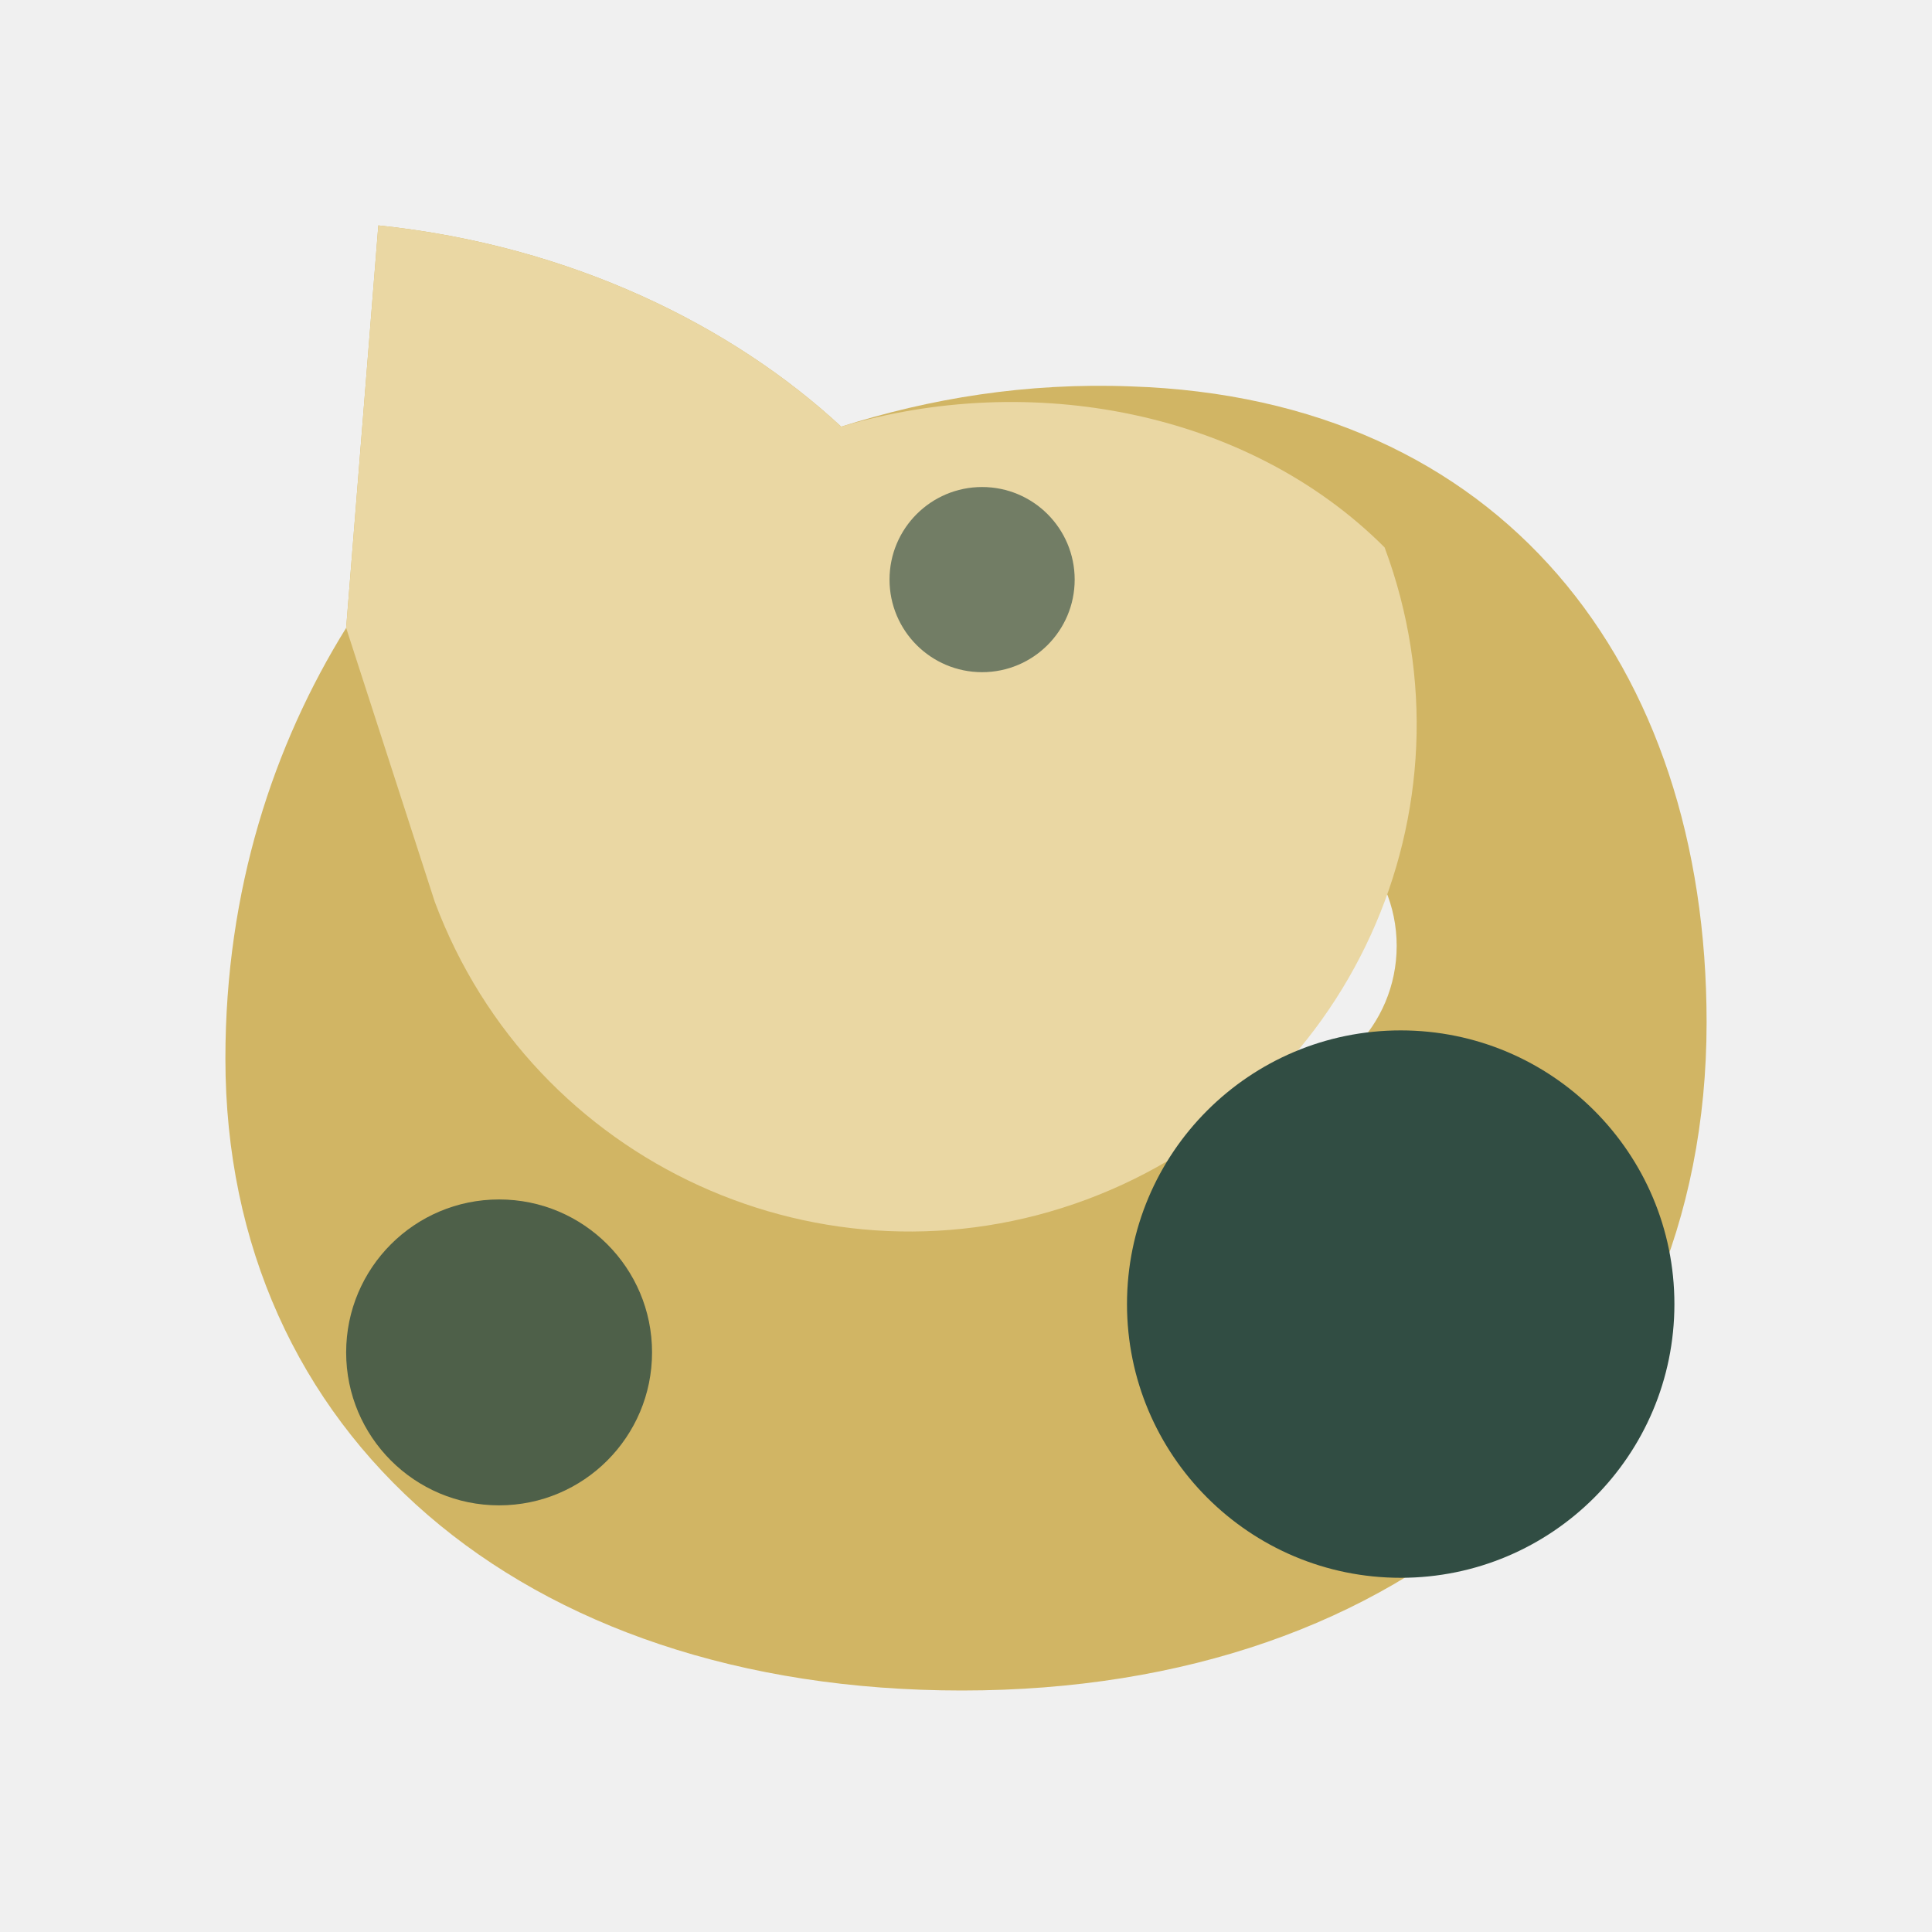
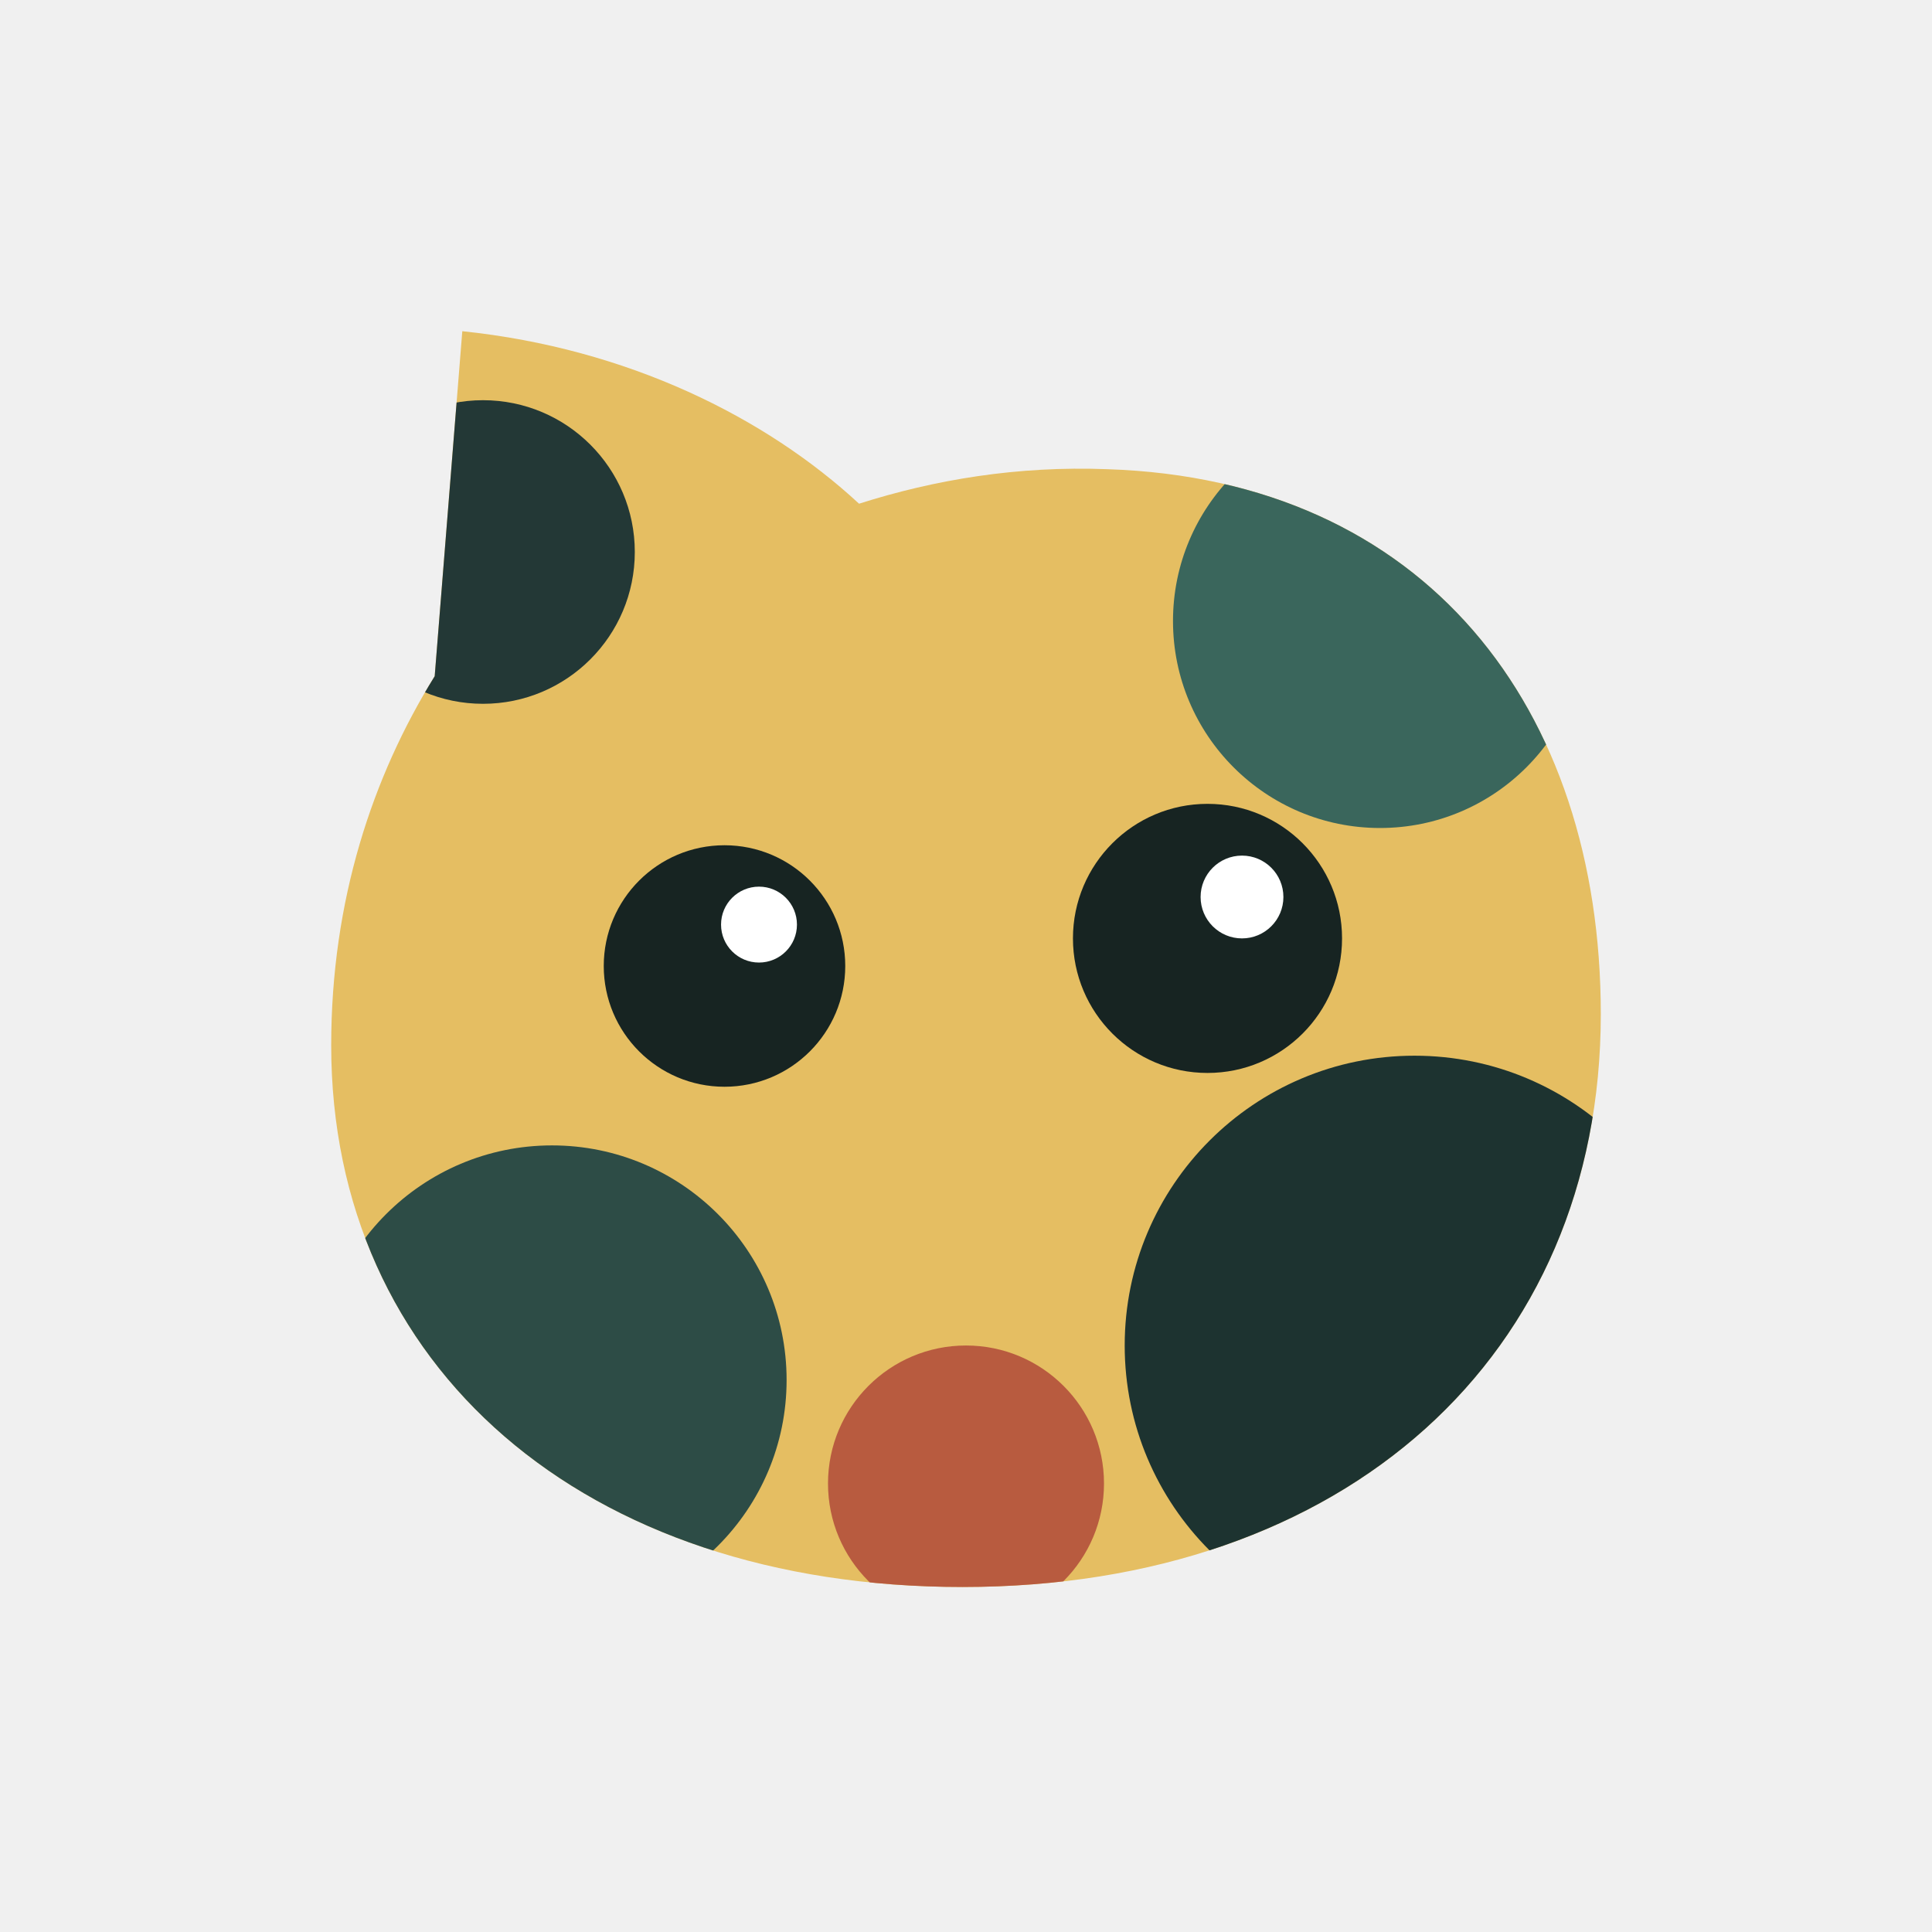
- <svg xmlns="http://www.w3.org/2000/svg" width="256" height="256" viewBox="0 0 24 24">
-   <path d="M4.7 2.8C7.1 3.05 9.1 4.05 10.45 5.3C11.55 4.95 12.75 4.75 14.05 4.8C18.65 4.95 21.2 8.25 21.2 12.7C21.2 17.65 17.5 21 11.95 21C6.45 21 2.8 17.8 2.8 13.15C2.8 11.05 3.4 9.25 4.3 7.8L4.7 2.8ZM8.45 10.45A1.65 1.65 0 1 0 8.45 13.75A1.65 1.65 0 1 0 8.45 10.45ZM15.55 9.95A1.8 1.8 0 1 0 15.55 13.55A1.8 1.8 0 1 0 15.55 9.95Z" fill="#d1b564" fill-rule="evenodd" />
-   <path d="M4.7 2.8C7.1 3.05 9.1 4.05 10.45 5.3C12.8 4.6 15.5 5.1 17.2 6.8A6.2 6.2 0 0 1 5.4 11.2L4.3 7.8L4.7 2.8Z" fill="#ead7a3" />
-   <circle cx="17.4" cy="16.2" r="3.4" fill="#314d43" />
-   <circle cx="6.2" cy="16.8" r="1.9" fill="#314d43" opacity=".82" />
-   <circle cx="12.2" cy="7.2" r="1.15" fill="#314d43" opacity=".65" />
+ <svg xmlns="http://www.w3.org/2000/svg" width="256" height="256" viewBox="-2 -2 28 28">
+   <defs>
+     <clipPath id="polka">
+       <path d="M4.7 2.8C7.1 3.05 9.1 4.05 10.45 5.3C11.55 4.95 12.75 4.75 14.05 4.8C18.65 4.95 21.2 8.25 21.2 12.7C21.2 17.65 17.5 21 11.95 21C6.45 21 2.8 17.8 2.8 13.15C2.8 11.05 3.4 9.25 4.3 7.8L4.7 2.8Z" />
+     </clipPath>
+   </defs>
+   <g clip-path="url(#polka)">
+     <rect width="24" height="24" fill="#e5be62" />
+     <circle cx="5" cy="6" r="2.2" fill="#233836" />
+     <circle cx="18" cy="7" r="3" fill="#3a665c" />
+     <circle cx="6" cy="18" r="3.4" fill="#2d4c46" />
+     <circle cx="18.5" cy="17.5" r="4.2" fill="#1d3330" />
+     <circle cx="12" cy="19.5" r="2" fill="#b85b3f" />
+   </g>
+   <g fill="#172422">
+     <circle cx="8.5" cy="12" r="1.75" />
+     <circle cx="15.5" cy="11.6" r="1.95" />
+     <circle cx="9" cy="11.4" r=".55" fill="#fff" />
+     <circle cx="16" cy="11" r=".6" fill="#fff" />
+   </g>
</svg>
